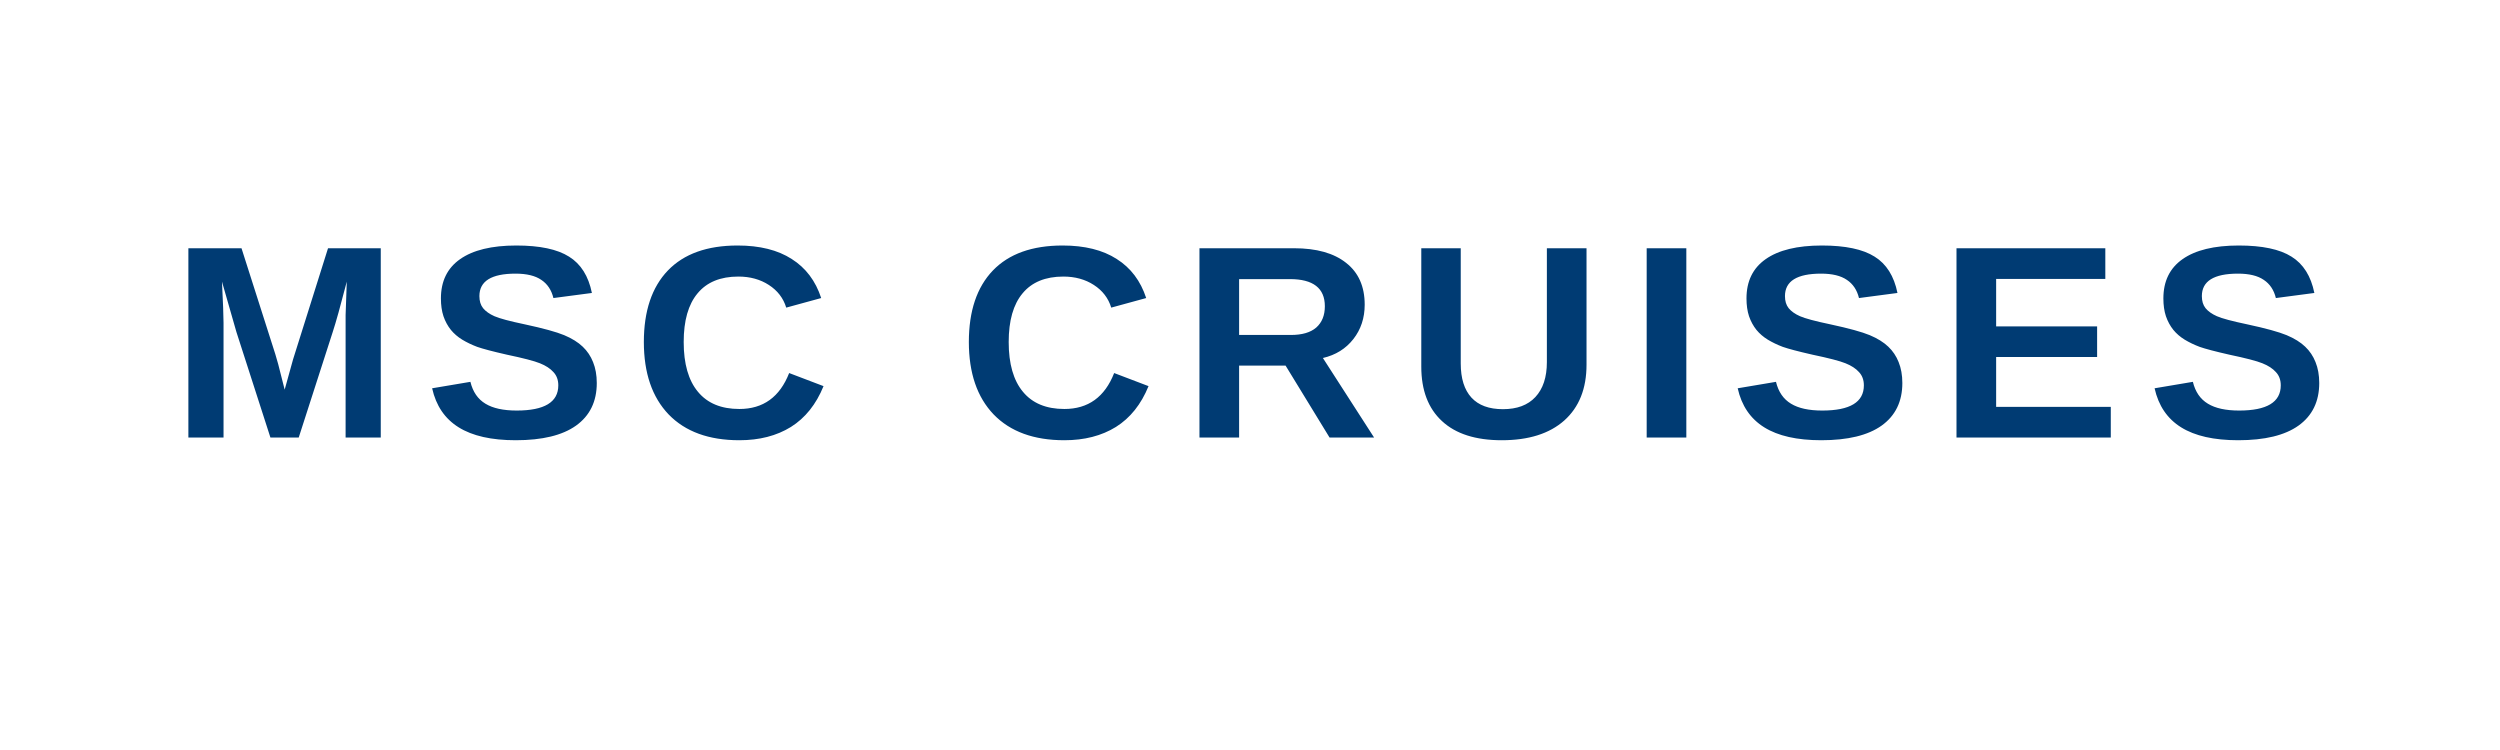
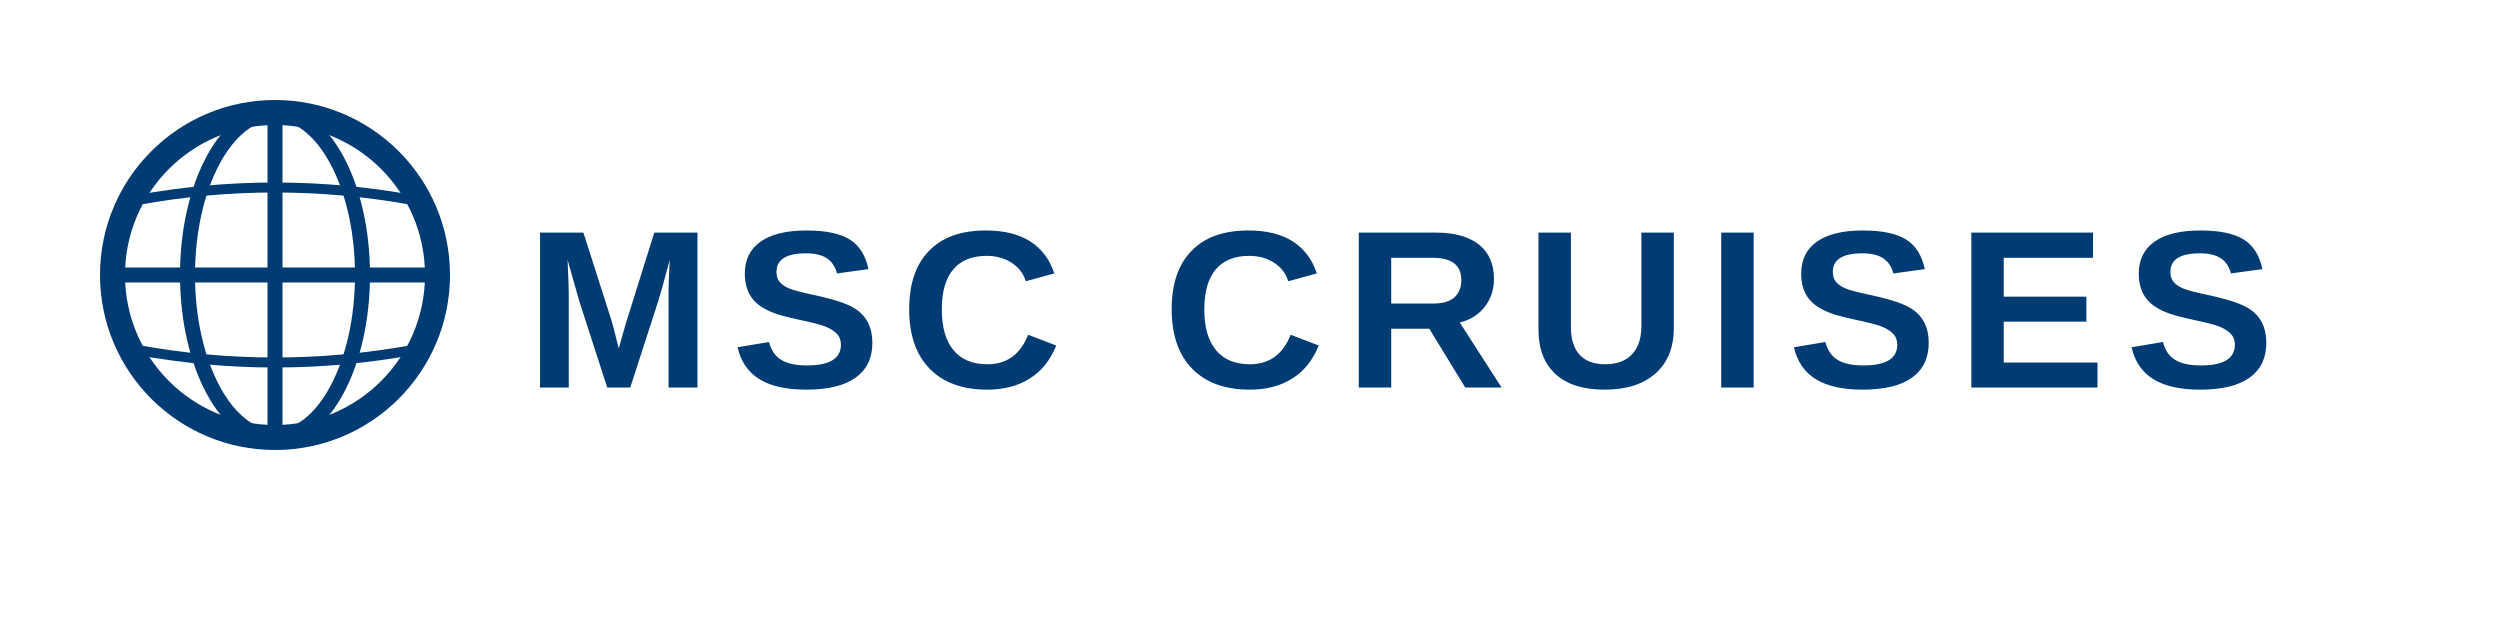
- <svg xmlns="http://www.w3.org/2000/svg" viewBox="0 0 200 60" fill="none">
-   <text x="100" y="35" text-anchor="middle" font-family="Arial Narrow, Arial, Helvetica, sans-serif" font-size="22" font-weight="800" fill="#003B73" letter-spacing="2">MSC CRUISES</text>
+ <svg xmlns="http://www.w3.org/2000/svg" viewBox="0 0 200 50" fill="none">
+   <g transform="translate(8, 8)">
+     <circle cx="14" cy="14" r="13" stroke="#003B73" stroke-width="2" fill="none" />
+     <ellipse cx="14" cy="14" rx="7" ry="13" stroke="#003B73" stroke-width="1.2" fill="none" />
+     <line x1="1" y1="14" x2="27" y2="14" stroke="#003B73" stroke-width="1.2" />
+     <line x1="14" y1="1" x2="14" y2="27" stroke="#003B73" stroke-width="1.2" />
+     <path d="M3,8 Q14,6 25,8" stroke="#003B73" stroke-width="0.8" fill="none" />
+     <path d="M3,20 Q14,22 25,20" stroke="#003B73" stroke-width="0.8" fill="none" />
+   </g>
+   <text x="42" y="31" font-family="Arial Narrow, Arial, Helvetica, sans-serif" font-size="18" font-weight="800" fill="#003B73" letter-spacing="1.5">MSC CRUISES</text>
</svg>
